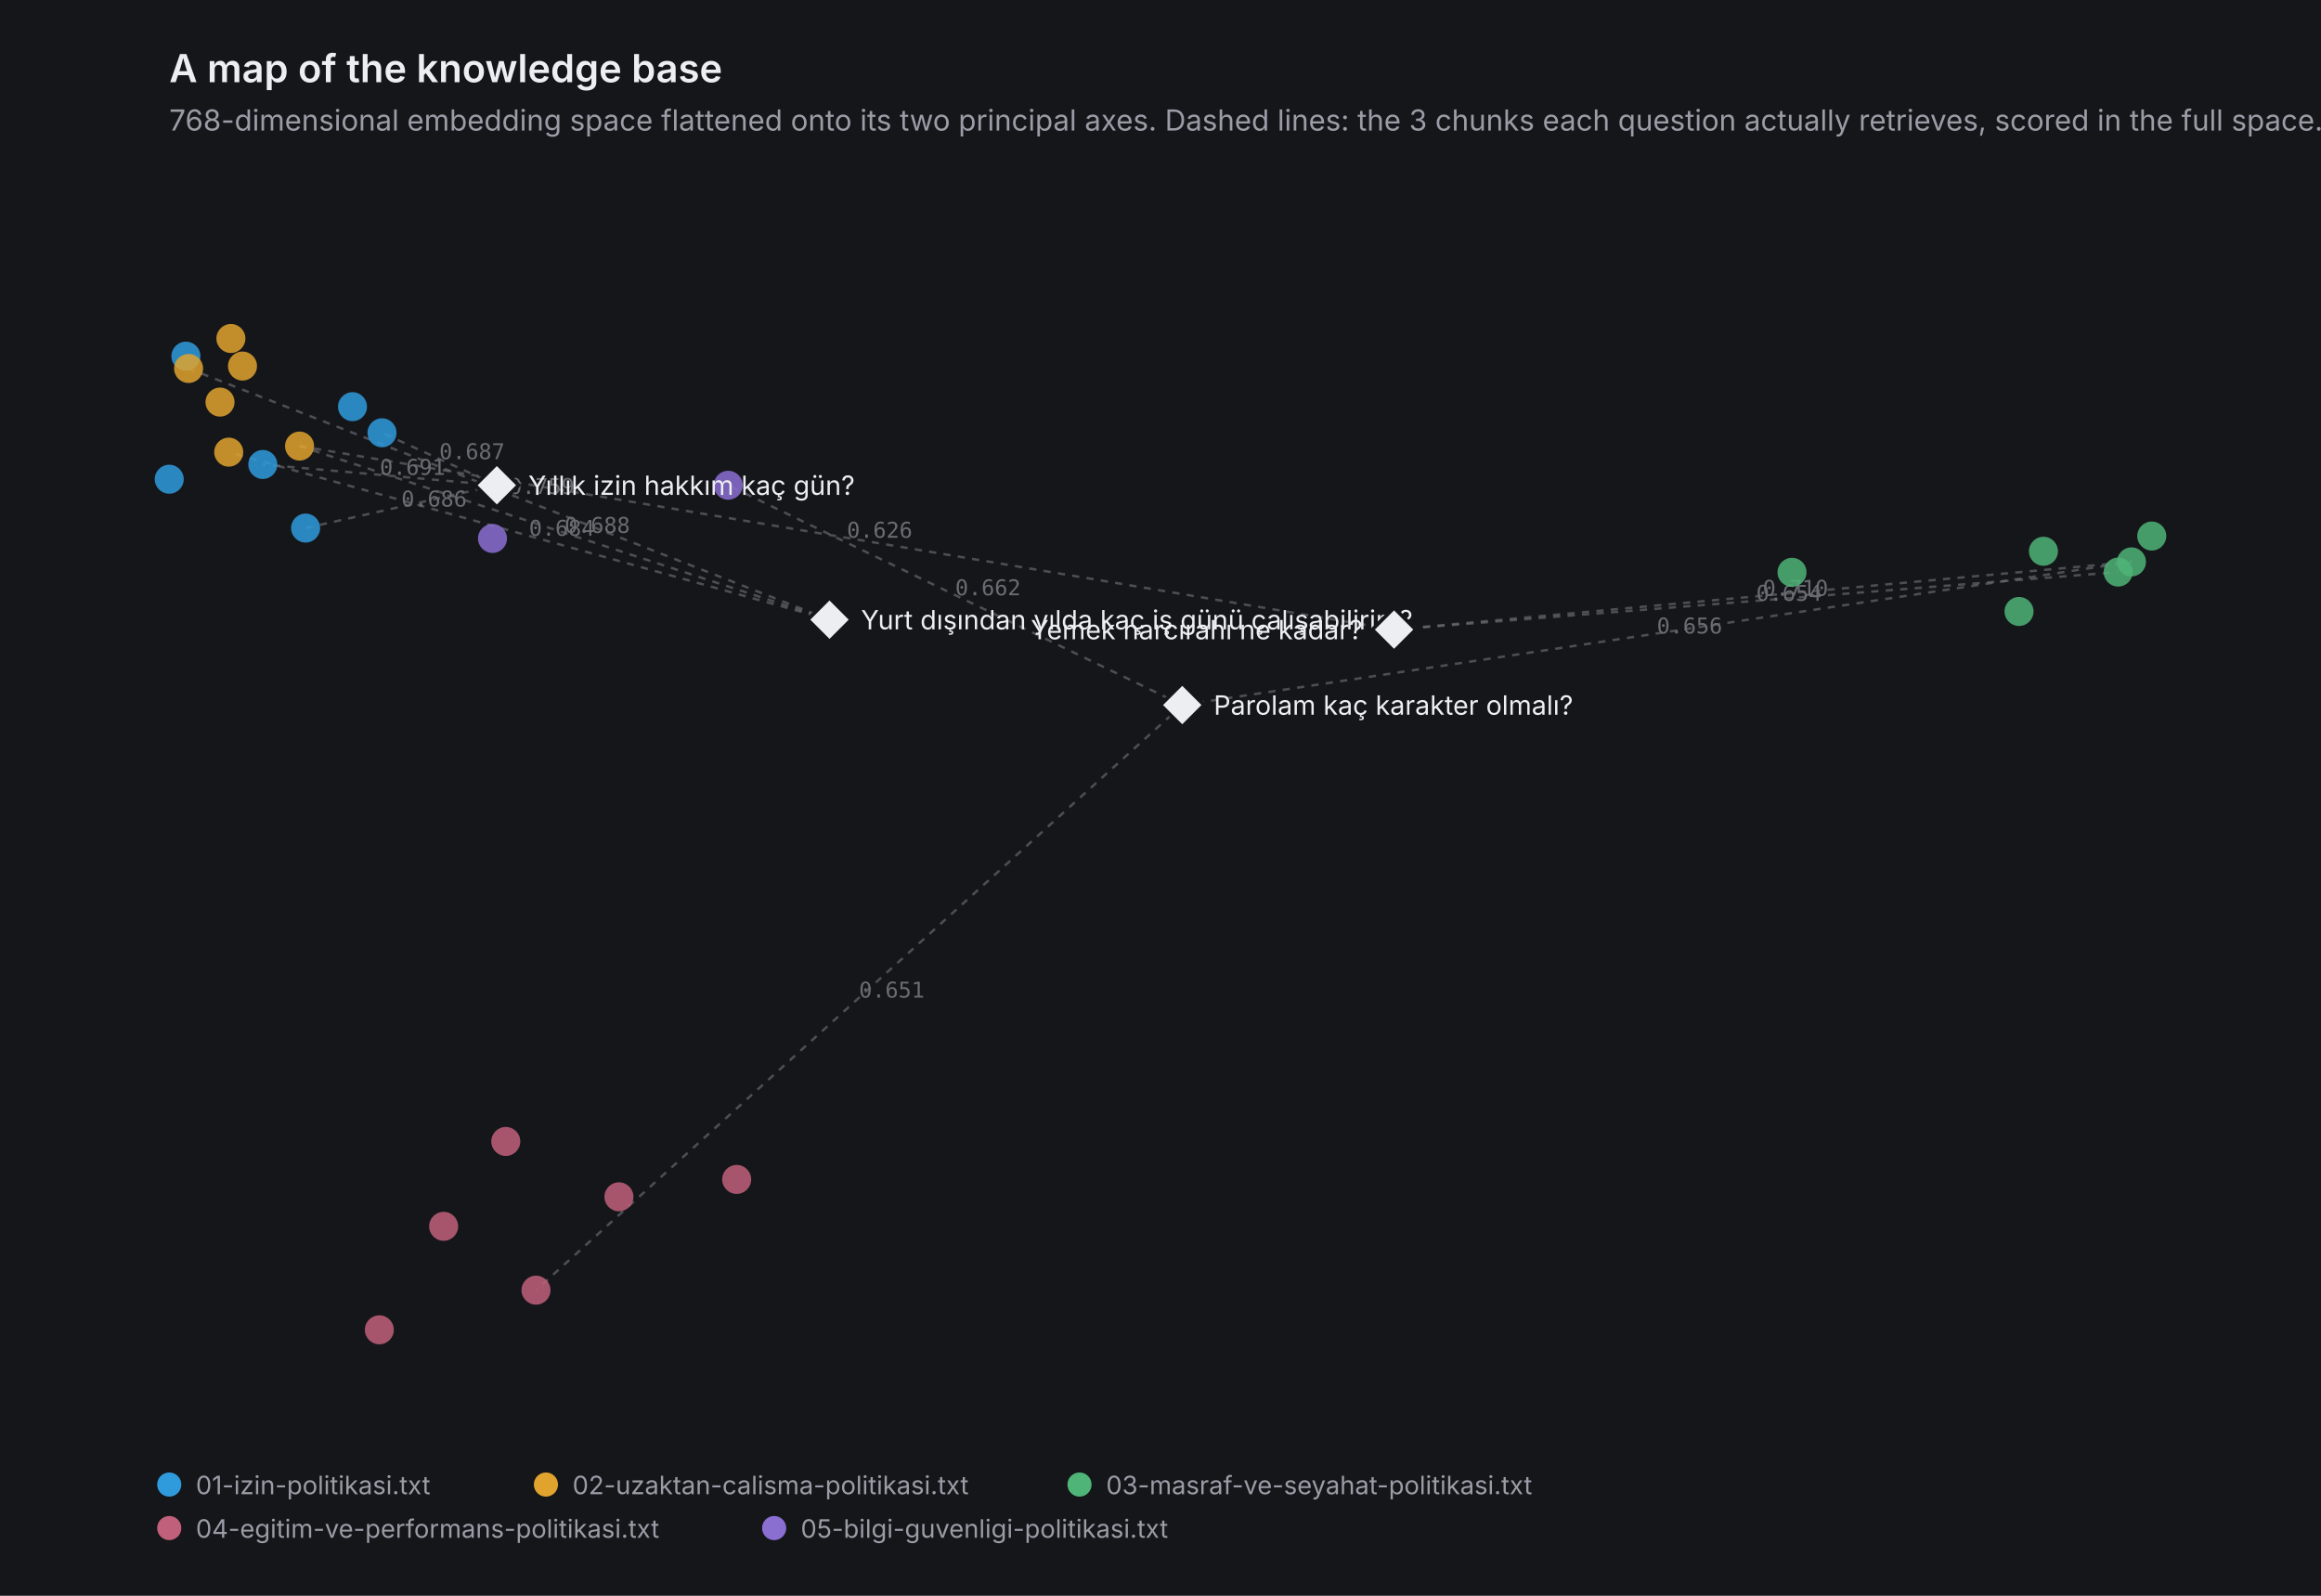
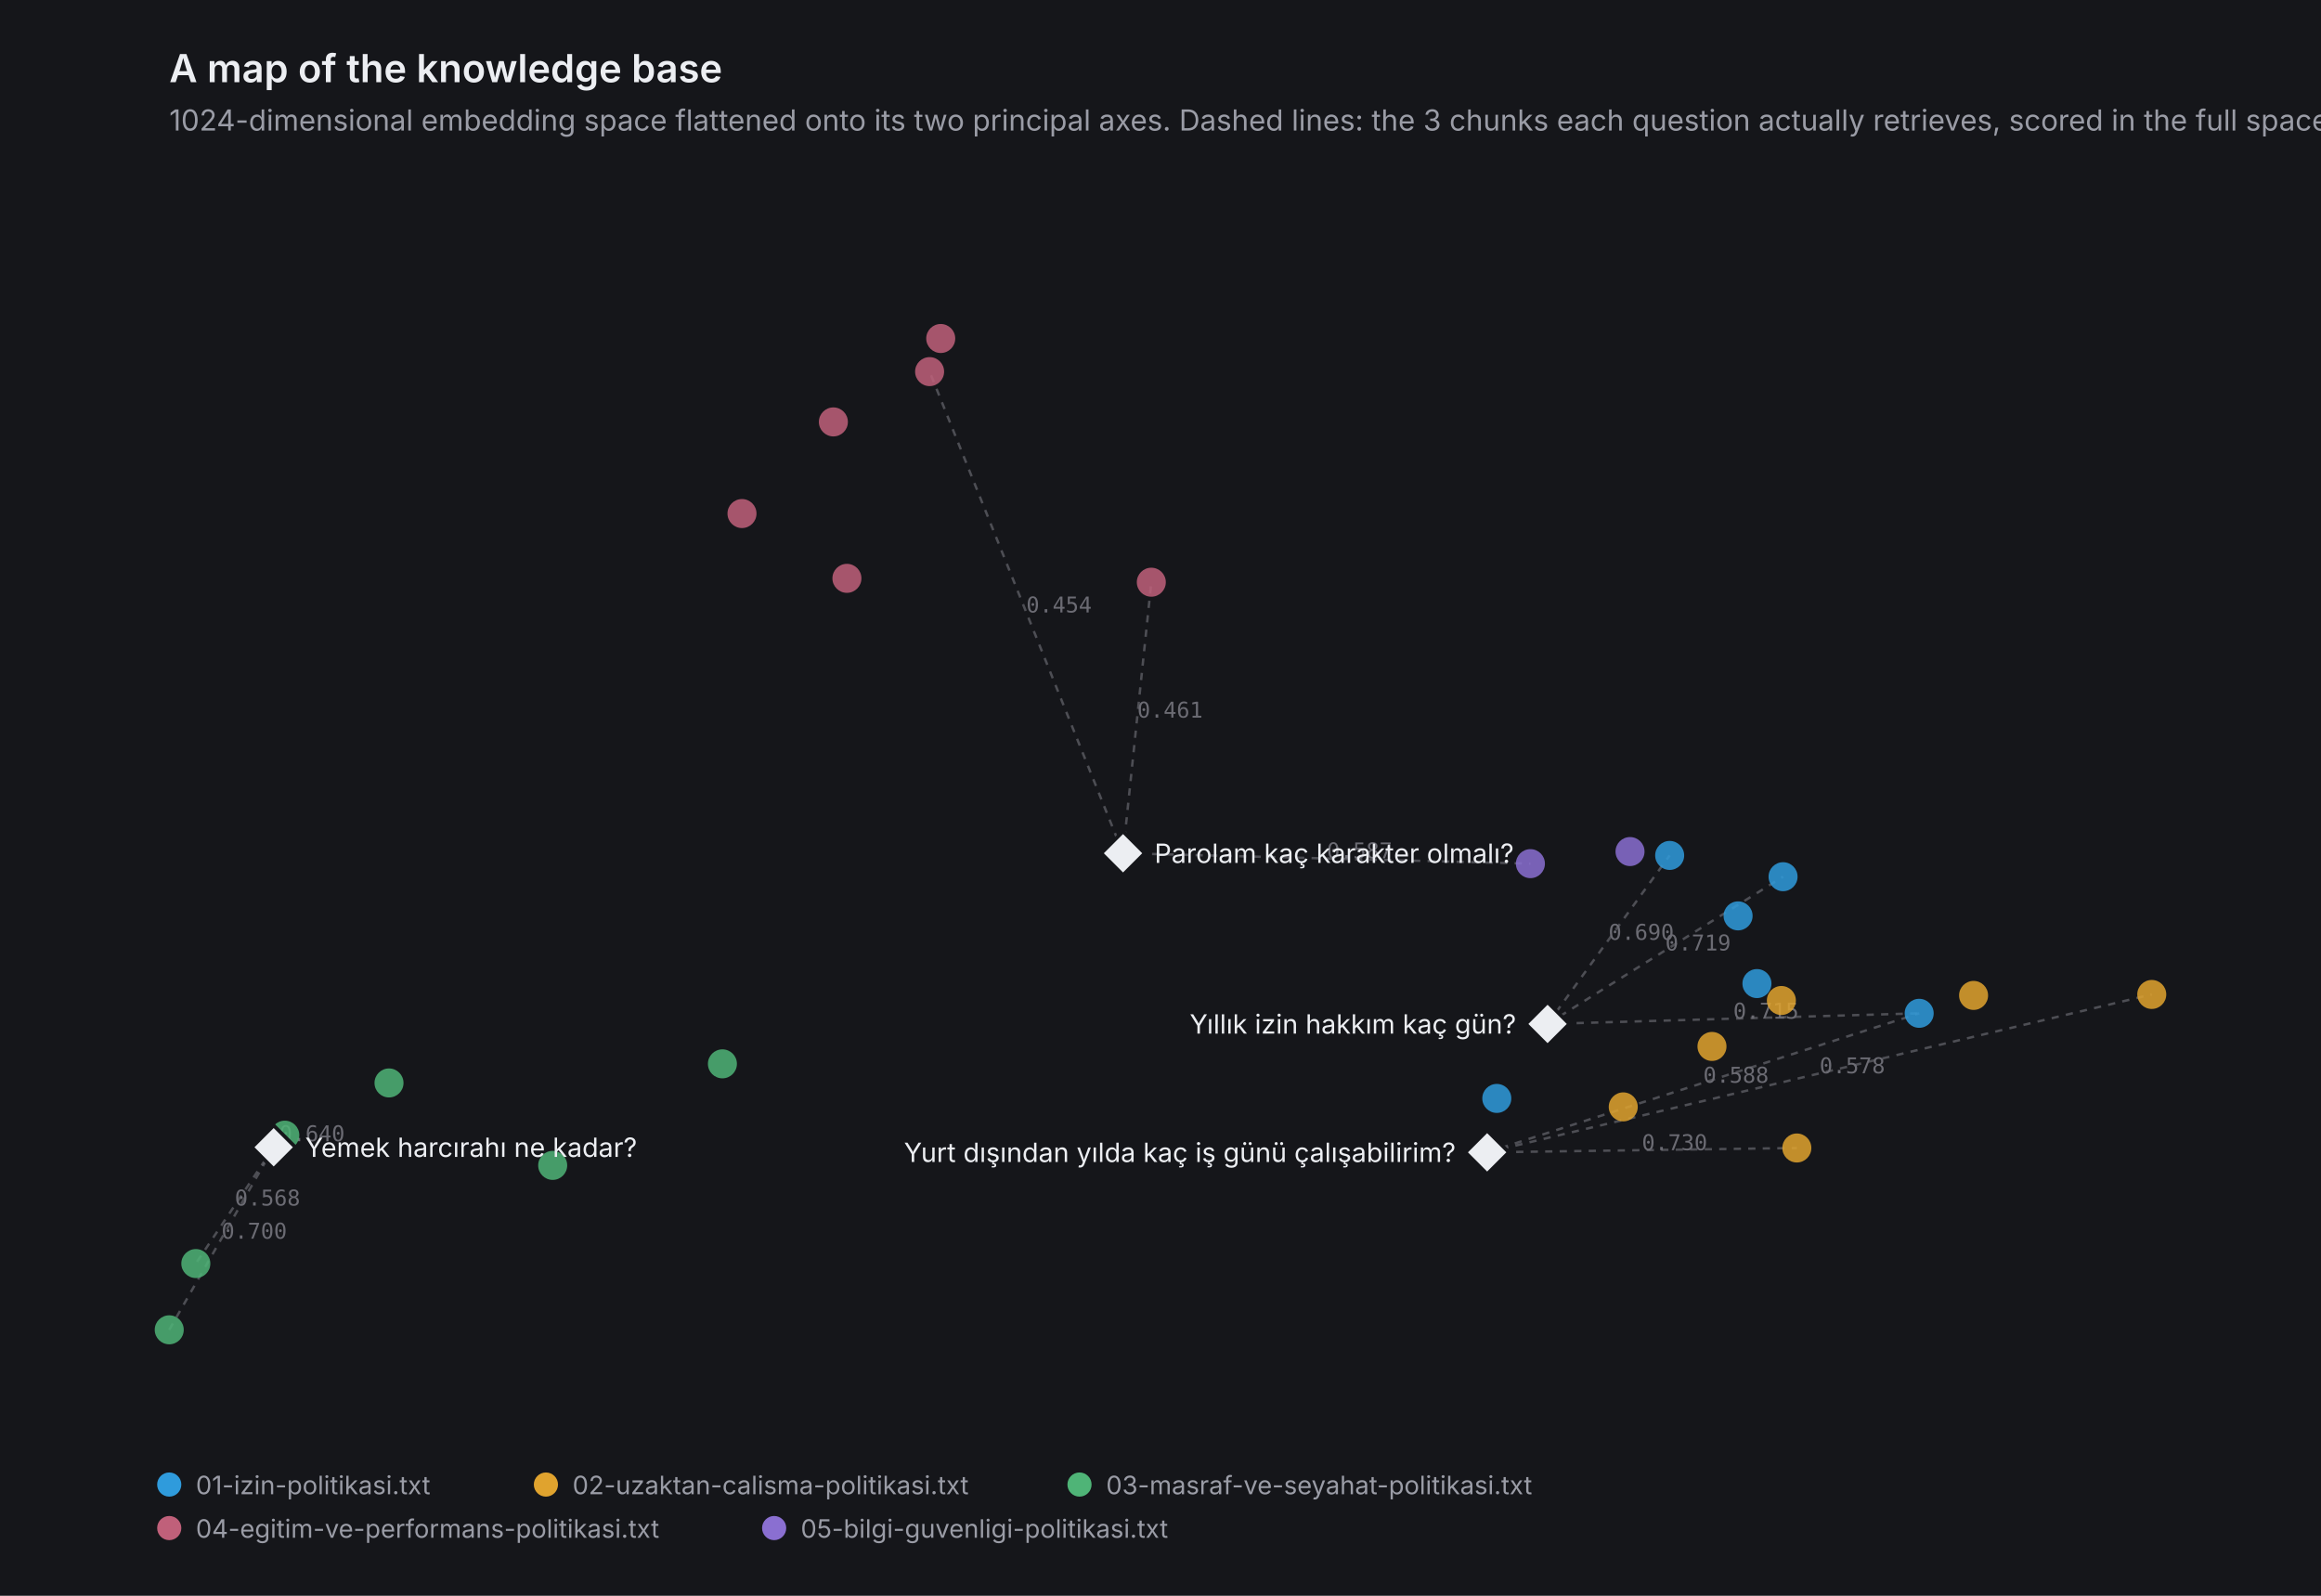
<svg xmlns="http://www.w3.org/2000/svg" viewBox="0 0 960 660" width="960" height="660" font-family="system-ui, -apple-system, Segoe UI, sans-serif">
  <rect width="100%" height="100%" fill="#15161a" />
  <text x="70" y="34" fill="#eceef2" font-size="16" font-weight="600">A map of the knowledge base</text>
-   <text x="70" y="54" fill="#9a9ca6" font-size="12">768-dimensional embedding space flattened onto its two principal axes. Dashed lines: the 3 chunks each question actually retrieves, scored in the full space.</text>
-   <line x1="343.1" y1="256.3" x2="78.0" y2="152.4" stroke="#6b6b73" stroke-width="1" stroke-dasharray="3 3" opacity="0.65" />
-   <text x="210.5" y="204.3" fill="#6b6b73" font-size="9" font-family="ui-monospace, monospace">0.759</text>
-   <line x1="343.1" y1="256.3" x2="123.9" y2="184.5" stroke="#6b6b73" stroke-width="1" stroke-dasharray="3 3" opacity="0.65" />
-   <text x="233.5" y="220.4" fill="#6b6b73" font-size="9" font-family="ui-monospace, monospace">0.688</text>
-   <line x1="343.1" y1="256.3" x2="94.6" y2="187.0" stroke="#6b6b73" stroke-width="1" stroke-dasharray="3 3" opacity="0.65" />
-   <text x="218.8" y="221.6" fill="#6b6b73" font-size="9" font-family="ui-monospace, monospace">0.684</text>
-   <line x1="205.5" y1="200.7" x2="108.7" y2="192.1" stroke="#6b6b73" stroke-width="1" stroke-dasharray="3 3" opacity="0.65" />
-   <text x="157.1" y="196.4" fill="#6b6b73" font-size="9" font-family="ui-monospace, monospace">0.691</text>
-   <line x1="205.5" y1="200.7" x2="158.0" y2="179.0" stroke="#6b6b73" stroke-width="1" stroke-dasharray="3 3" opacity="0.65" />
-   <text x="181.7" y="189.9" fill="#6b6b73" font-size="9" font-family="ui-monospace, monospace">0.687</text>
-   <line x1="205.5" y1="200.7" x2="126.4" y2="218.4" stroke="#6b6b73" stroke-width="1" stroke-dasharray="3 3" opacity="0.65" />
-   <text x="166.0" y="209.5" fill="#6b6b73" font-size="9" font-family="ui-monospace, monospace">0.686</text>
-   <line x1="576.6" y1="260.4" x2="881.6" y2="232.4" stroke="#6b6b73" stroke-width="1" stroke-dasharray="3 3" opacity="0.65" />
-   <text x="729.1" y="246.4" fill="#6b6b73" font-size="9" font-family="ui-monospace, monospace">0.710</text>
-   <line x1="576.6" y1="260.4" x2="876.1" y2="236.6" stroke="#6b6b73" stroke-width="1" stroke-dasharray="3 3" opacity="0.65" />
-   <text x="726.4" y="248.5" fill="#6b6b73" font-size="9" font-family="ui-monospace, monospace">0.654</text>
-   <line x1="576.6" y1="260.4" x2="123.9" y2="184.5" stroke="#6b6b73" stroke-width="1" stroke-dasharray="3 3" opacity="0.65" />
-   <text x="350.3" y="222.4" fill="#6b6b73" font-size="9" font-family="ui-monospace, monospace">0.626</text>
-   <line x1="489.0" y1="291.6" x2="301.2" y2="200.7" stroke="#6b6b73" stroke-width="1" stroke-dasharray="3 3" opacity="0.65" />
-   <text x="395.1" y="246.2" fill="#6b6b73" font-size="9" font-family="ui-monospace, monospace">0.662</text>
-   <line x1="489.0" y1="291.6" x2="881.6" y2="232.4" stroke="#6b6b73" stroke-width="1" stroke-dasharray="3 3" opacity="0.65" />
-   <text x="685.3" y="262.0" fill="#6b6b73" font-size="9" font-family="ui-monospace, monospace">0.656</text>
-   <line x1="489.0" y1="291.6" x2="221.7" y2="533.6" stroke="#6b6b73" stroke-width="1" stroke-dasharray="3 3" opacity="0.65" />
-   <text x="355.3" y="412.6" fill="#6b6b73" font-size="9" font-family="ui-monospace, monospace">0.651</text>
-   <circle cx="108.7" cy="192.1" r="6" fill="#2f9bdc" opacity="0.85" />
-   <circle cx="145.8" cy="168.2" r="6" fill="#2f9bdc" opacity="0.85" />
-   <circle cx="126.4" cy="218.4" r="6" fill="#2f9bdc" opacity="0.85" />
-   <circle cx="70.0" cy="198.2" r="6" fill="#2f9bdc" opacity="0.85" />
-   <circle cx="76.9" cy="147.3" r="6" fill="#2f9bdc" opacity="0.85" />
-   <circle cx="158.0" cy="179.0" r="6" fill="#2f9bdc" opacity="0.85" />
-   <circle cx="91.0" cy="166.3" r="6" fill="#e0a32e" opacity="0.85" />
-   <circle cx="123.9" cy="184.5" r="6" fill="#e0a32e" opacity="0.85" />
-   <circle cx="78.0" cy="152.4" r="6" fill="#e0a32e" opacity="0.85" />
-   <circle cx="100.3" cy="151.4" r="6" fill="#e0a32e" opacity="0.85" />
-   <circle cx="95.5" cy="140.0" r="6" fill="#e0a32e" opacity="0.85" />
-   <circle cx="94.6" cy="187.0" r="6" fill="#e0a32e" opacity="0.85" />
-   <circle cx="741.2" cy="236.7" r="6" fill="#4fb477" opacity="0.85" />
-   <circle cx="845.2" cy="228.0" r="6" fill="#4fb477" opacity="0.85" />
-   <circle cx="890.0" cy="221.7" r="6" fill="#4fb477" opacity="0.85" />
-   <circle cx="835.1" cy="252.9" r="6" fill="#4fb477" opacity="0.85" />
-   <circle cx="881.6" cy="232.4" r="6" fill="#4fb477" opacity="0.85" />
-   <circle cx="876.1" cy="236.6" r="6" fill="#4fb477" opacity="0.85" />
-   <circle cx="256.0" cy="495.0" r="6" fill="#c0607a" opacity="0.85" />
-   <circle cx="304.7" cy="487.8" r="6" fill="#c0607a" opacity="0.85" />
-   <circle cx="209.2" cy="472.1" r="6" fill="#c0607a" opacity="0.85" />
-   <circle cx="156.9" cy="550.0" r="6" fill="#c0607a" opacity="0.85" />
-   <circle cx="221.7" cy="533.6" r="6" fill="#c0607a" opacity="0.85" />
-   <circle cx="183.5" cy="507.2" r="6" fill="#c0607a" opacity="0.85" />
-   <circle cx="301.2" cy="200.7" r="6" fill="#8a6fd1" opacity="0.85" />
-   <circle cx="203.7" cy="222.7" r="6" fill="#8a6fd1" opacity="0.85" />
-   <path d="M 343.1 247.3 L 352.1 256.3 L 343.1 265.3 L 334.1 256.3 Z" fill="#eceef2" stroke="#15161a" stroke-width="1.5" />
-   <text x="356.1" y="260.3" text-anchor="start" fill="#eceef2" font-size="11">Yurt dışından yılda kaç iş günü çalışabilirim?</text>
-   <path d="M 205.5 191.7 L 214.5 200.7 L 205.5 209.7 L 196.5 200.7 Z" fill="#eceef2" stroke="#15161a" stroke-width="1.5" />
-   <text x="218.5" y="204.7" text-anchor="start" fill="#eceef2" font-size="11">Yıllık izin hakkım kaç gün?</text>
-   <path d="M 576.6 251.4 L 585.6 260.4 L 576.6 269.4 L 567.6 260.4 Z" fill="#eceef2" stroke="#15161a" stroke-width="1.5" />
-   <text x="563.6" y="264.4" text-anchor="end" fill="#eceef2" font-size="11">Yemek harcırahı ne kadar?</text>
-   <path d="M 489.0 282.6 L 498.0 291.6 L 489.0 300.6 L 480.0 291.6 Z" fill="#eceef2" stroke="#15161a" stroke-width="1.5" />
-   <text x="502.0" y="295.6" text-anchor="start" fill="#eceef2" font-size="11">Parolam kaç karakter olmalı?</text>
+   <text x="70" y="54" fill="#9a9ca6" font-size="12">1024-dimensional embedding space flattened onto its two principal axes. Dashed lines: the 3 chunks each question actually retrieves, scored in the full space.</text>
+   <line x1="615.1" y1="476.6" x2="743.2" y2="474.8" stroke="#6b6b73" stroke-width="1" stroke-dasharray="3 3" opacity="0.65" />
+   <text x="679.1" y="475.7" fill="#6b6b73" font-size="9" font-family="ui-monospace, monospace">0.730</text>
+   <line x1="615.1" y1="476.6" x2="793.8" y2="419.1" stroke="#6b6b73" stroke-width="1" stroke-dasharray="3 3" opacity="0.65" />
+   <text x="704.5" y="447.8" fill="#6b6b73" font-size="9" font-family="ui-monospace, monospace">0.588</text>
+   <line x1="615.1" y1="476.6" x2="890.0" y2="411.3" stroke="#6b6b73" stroke-width="1" stroke-dasharray="3 3" opacity="0.65" />
+   <text x="752.6" y="443.9" fill="#6b6b73" font-size="9" font-family="ui-monospace, monospace">0.578</text>
+   <line x1="640.1" y1="423.5" x2="737.5" y2="362.6" stroke="#6b6b73" stroke-width="1" stroke-dasharray="3 3" opacity="0.65" />
+   <text x="688.8" y="393.1" fill="#6b6b73" font-size="9" font-family="ui-monospace, monospace">0.719</text>
+   <line x1="640.1" y1="423.5" x2="793.8" y2="419.1" stroke="#6b6b73" stroke-width="1" stroke-dasharray="3 3" opacity="0.65" />
+   <text x="716.9" y="421.3" fill="#6b6b73" font-size="9" font-family="ui-monospace, monospace">0.715</text>
+   <line x1="640.1" y1="423.5" x2="690.6" y2="353.8" stroke="#6b6b73" stroke-width="1" stroke-dasharray="3 3" opacity="0.65" />
+   <text x="665.3" y="388.7" fill="#6b6b73" font-size="9" font-family="ui-monospace, monospace">0.690</text>
+   <line x1="113.2" y1="474.5" x2="70.0" y2="550.0" stroke="#6b6b73" stroke-width="1" stroke-dasharray="3 3" opacity="0.65" />
+   <text x="91.6" y="512.3" fill="#6b6b73" font-size="9" font-family="ui-monospace, monospace">0.700</text>
+   <line x1="113.2" y1="474.5" x2="117.8" y2="469.5" stroke="#6b6b73" stroke-width="1" stroke-dasharray="3 3" opacity="0.65" />
+   <text x="115.5" y="472.0" fill="#6b6b73" font-size="9" font-family="ui-monospace, monospace">0.640</text>
+   <line x1="113.2" y1="474.5" x2="81.0" y2="522.6" stroke="#6b6b73" stroke-width="1" stroke-dasharray="3 3" opacity="0.65" />
+   <text x="97.1" y="498.6" fill="#6b6b73" font-size="9" font-family="ui-monospace, monospace">0.568</text>
+   <line x1="464.5" y1="352.9" x2="633.0" y2="357.2" stroke="#6b6b73" stroke-width="1" stroke-dasharray="3 3" opacity="0.65" />
+   <text x="548.8" y="355.0" fill="#6b6b73" font-size="9" font-family="ui-monospace, monospace">0.587</text>
+   <line x1="464.5" y1="352.9" x2="476.2" y2="240.8" stroke="#6b6b73" stroke-width="1" stroke-dasharray="3 3" opacity="0.65" />
+   <text x="470.4" y="296.8" fill="#6b6b73" font-size="9" font-family="ui-monospace, monospace">0.461</text>
+   <line x1="464.5" y1="352.9" x2="384.5" y2="153.7" stroke="#6b6b73" stroke-width="1" stroke-dasharray="3 3" opacity="0.65" />
+   <text x="424.5" y="253.3" fill="#6b6b73" font-size="9" font-family="ui-monospace, monospace">0.454</text>
+   <circle cx="737.5" cy="362.6" r="6" fill="#2f9bdc" opacity="0.85" />
+   <circle cx="690.6" cy="353.8" r="6" fill="#2f9bdc" opacity="0.85" />
+   <circle cx="726.7" cy="406.8" r="6" fill="#2f9bdc" opacity="0.85" />
+   <circle cx="718.9" cy="378.8" r="6" fill="#2f9bdc" opacity="0.85" />
+   <circle cx="793.8" cy="419.1" r="6" fill="#2f9bdc" opacity="0.85" />
+   <circle cx="619.1" cy="454.3" r="6" fill="#2f9bdc" opacity="0.85" />
+   <circle cx="890.0" cy="411.3" r="6" fill="#e0a32e" opacity="0.85" />
+   <circle cx="736.8" cy="413.8" r="6" fill="#e0a32e" opacity="0.85" />
+   <circle cx="743.2" cy="474.8" r="6" fill="#e0a32e" opacity="0.85" />
+   <circle cx="708.1" cy="432.8" r="6" fill="#e0a32e" opacity="0.85" />
+   <circle cx="671.4" cy="457.8" r="6" fill="#e0a32e" opacity="0.85" />
+   <circle cx="816.3" cy="411.7" r="6" fill="#e0a32e" opacity="0.85" />
+   <circle cx="298.8" cy="440.0" r="6" fill="#4fb477" opacity="0.85" />
+   <circle cx="160.9" cy="447.9" r="6" fill="#4fb477" opacity="0.85" />
+   <circle cx="81.0" cy="522.6" r="6" fill="#4fb477" opacity="0.85" />
+   <circle cx="228.6" cy="482.0" r="6" fill="#4fb477" opacity="0.85" />
+   <circle cx="70.0" cy="550.0" r="6" fill="#4fb477" opacity="0.85" />
+   <circle cx="117.8" cy="469.5" r="6" fill="#4fb477" opacity="0.85" />
+   <circle cx="350.3" cy="239.2" r="6" fill="#c0607a" opacity="0.85" />
+   <circle cx="306.9" cy="212.4" r="6" fill="#c0607a" opacity="0.85" />
+   <circle cx="476.2" cy="240.8" r="6" fill="#c0607a" opacity="0.85" />
+   <circle cx="389.1" cy="140.0" r="6" fill="#c0607a" opacity="0.85" />
+   <circle cx="384.5" cy="153.7" r="6" fill="#c0607a" opacity="0.85" />
+   <circle cx="344.7" cy="174.5" r="6" fill="#c0607a" opacity="0.85" />
+   <circle cx="633.0" cy="357.2" r="6" fill="#8a6fd1" opacity="0.85" />
+   <circle cx="674.2" cy="352.2" r="6" fill="#8a6fd1" opacity="0.85" />
+   <path d="M 615.1 467.6 L 624.1 476.6 L 615.1 485.6 L 606.1 476.6 Z" fill="#eceef2" stroke="#15161a" stroke-width="1.5" />
+   <text x="602.1" y="480.6" text-anchor="end" fill="#eceef2" font-size="11">Yurt dışından yılda kaç iş günü çalışabilirim?</text>
+   <path d="M 640.1 414.5 L 649.1 423.5 L 640.1 432.5 L 631.1 423.5 Z" fill="#eceef2" stroke="#15161a" stroke-width="1.5" />
+   <text x="627.1" y="427.5" text-anchor="end" fill="#eceef2" font-size="11">Yıllık izin hakkım kaç gün?</text>
+   <path d="M 113.2 465.5 L 122.2 474.5 L 113.2 483.5 L 104.2 474.5 Z" fill="#eceef2" stroke="#15161a" stroke-width="1.5" />
+   <text x="126.2" y="478.5" text-anchor="start" fill="#eceef2" font-size="11">Yemek harcırahı ne kadar?</text>
+   <path d="M 464.5 343.9 L 473.5 352.9 L 464.5 361.9 L 455.5 352.9 Z" fill="#eceef2" stroke="#15161a" stroke-width="1.5" />
+   <text x="477.5" y="356.9" text-anchor="start" fill="#eceef2" font-size="11">Parolam kaç karakter olmalı?</text>
  <circle cx="70.0" cy="614.0" r="5" fill="#2f9bdc" />
  <text x="81.0" y="618.0" fill="#9a9ca6" font-size="10.5">01-izin-politikasi.txt</text>
  <circle cx="225.8" cy="614.0" r="5" fill="#e0a32e" />
  <text x="236.8" y="618.0" fill="#9a9ca6" font-size="10.5">02-uzaktan-calisma-politikasi.txt</text>
  <circle cx="446.5" cy="614.0" r="5" fill="#4fb477" />
  <text x="457.5" y="618.0" fill="#9a9ca6" font-size="10.5">03-masraf-ve-seyahat-politikasi.txt</text>
  <circle cx="70.0" cy="632.0" r="5" fill="#c0607a" />
  <text x="81.0" y="636.0" fill="#9a9ca6" font-size="10.5">04-egitim-ve-performans-politikasi.txt</text>
  <circle cx="320.2" cy="632.0" r="5" fill="#8a6fd1" />
  <text x="331.2" y="636.0" fill="#9a9ca6" font-size="10.5">05-bilgi-guvenligi-politikasi.txt</text>
</svg>
